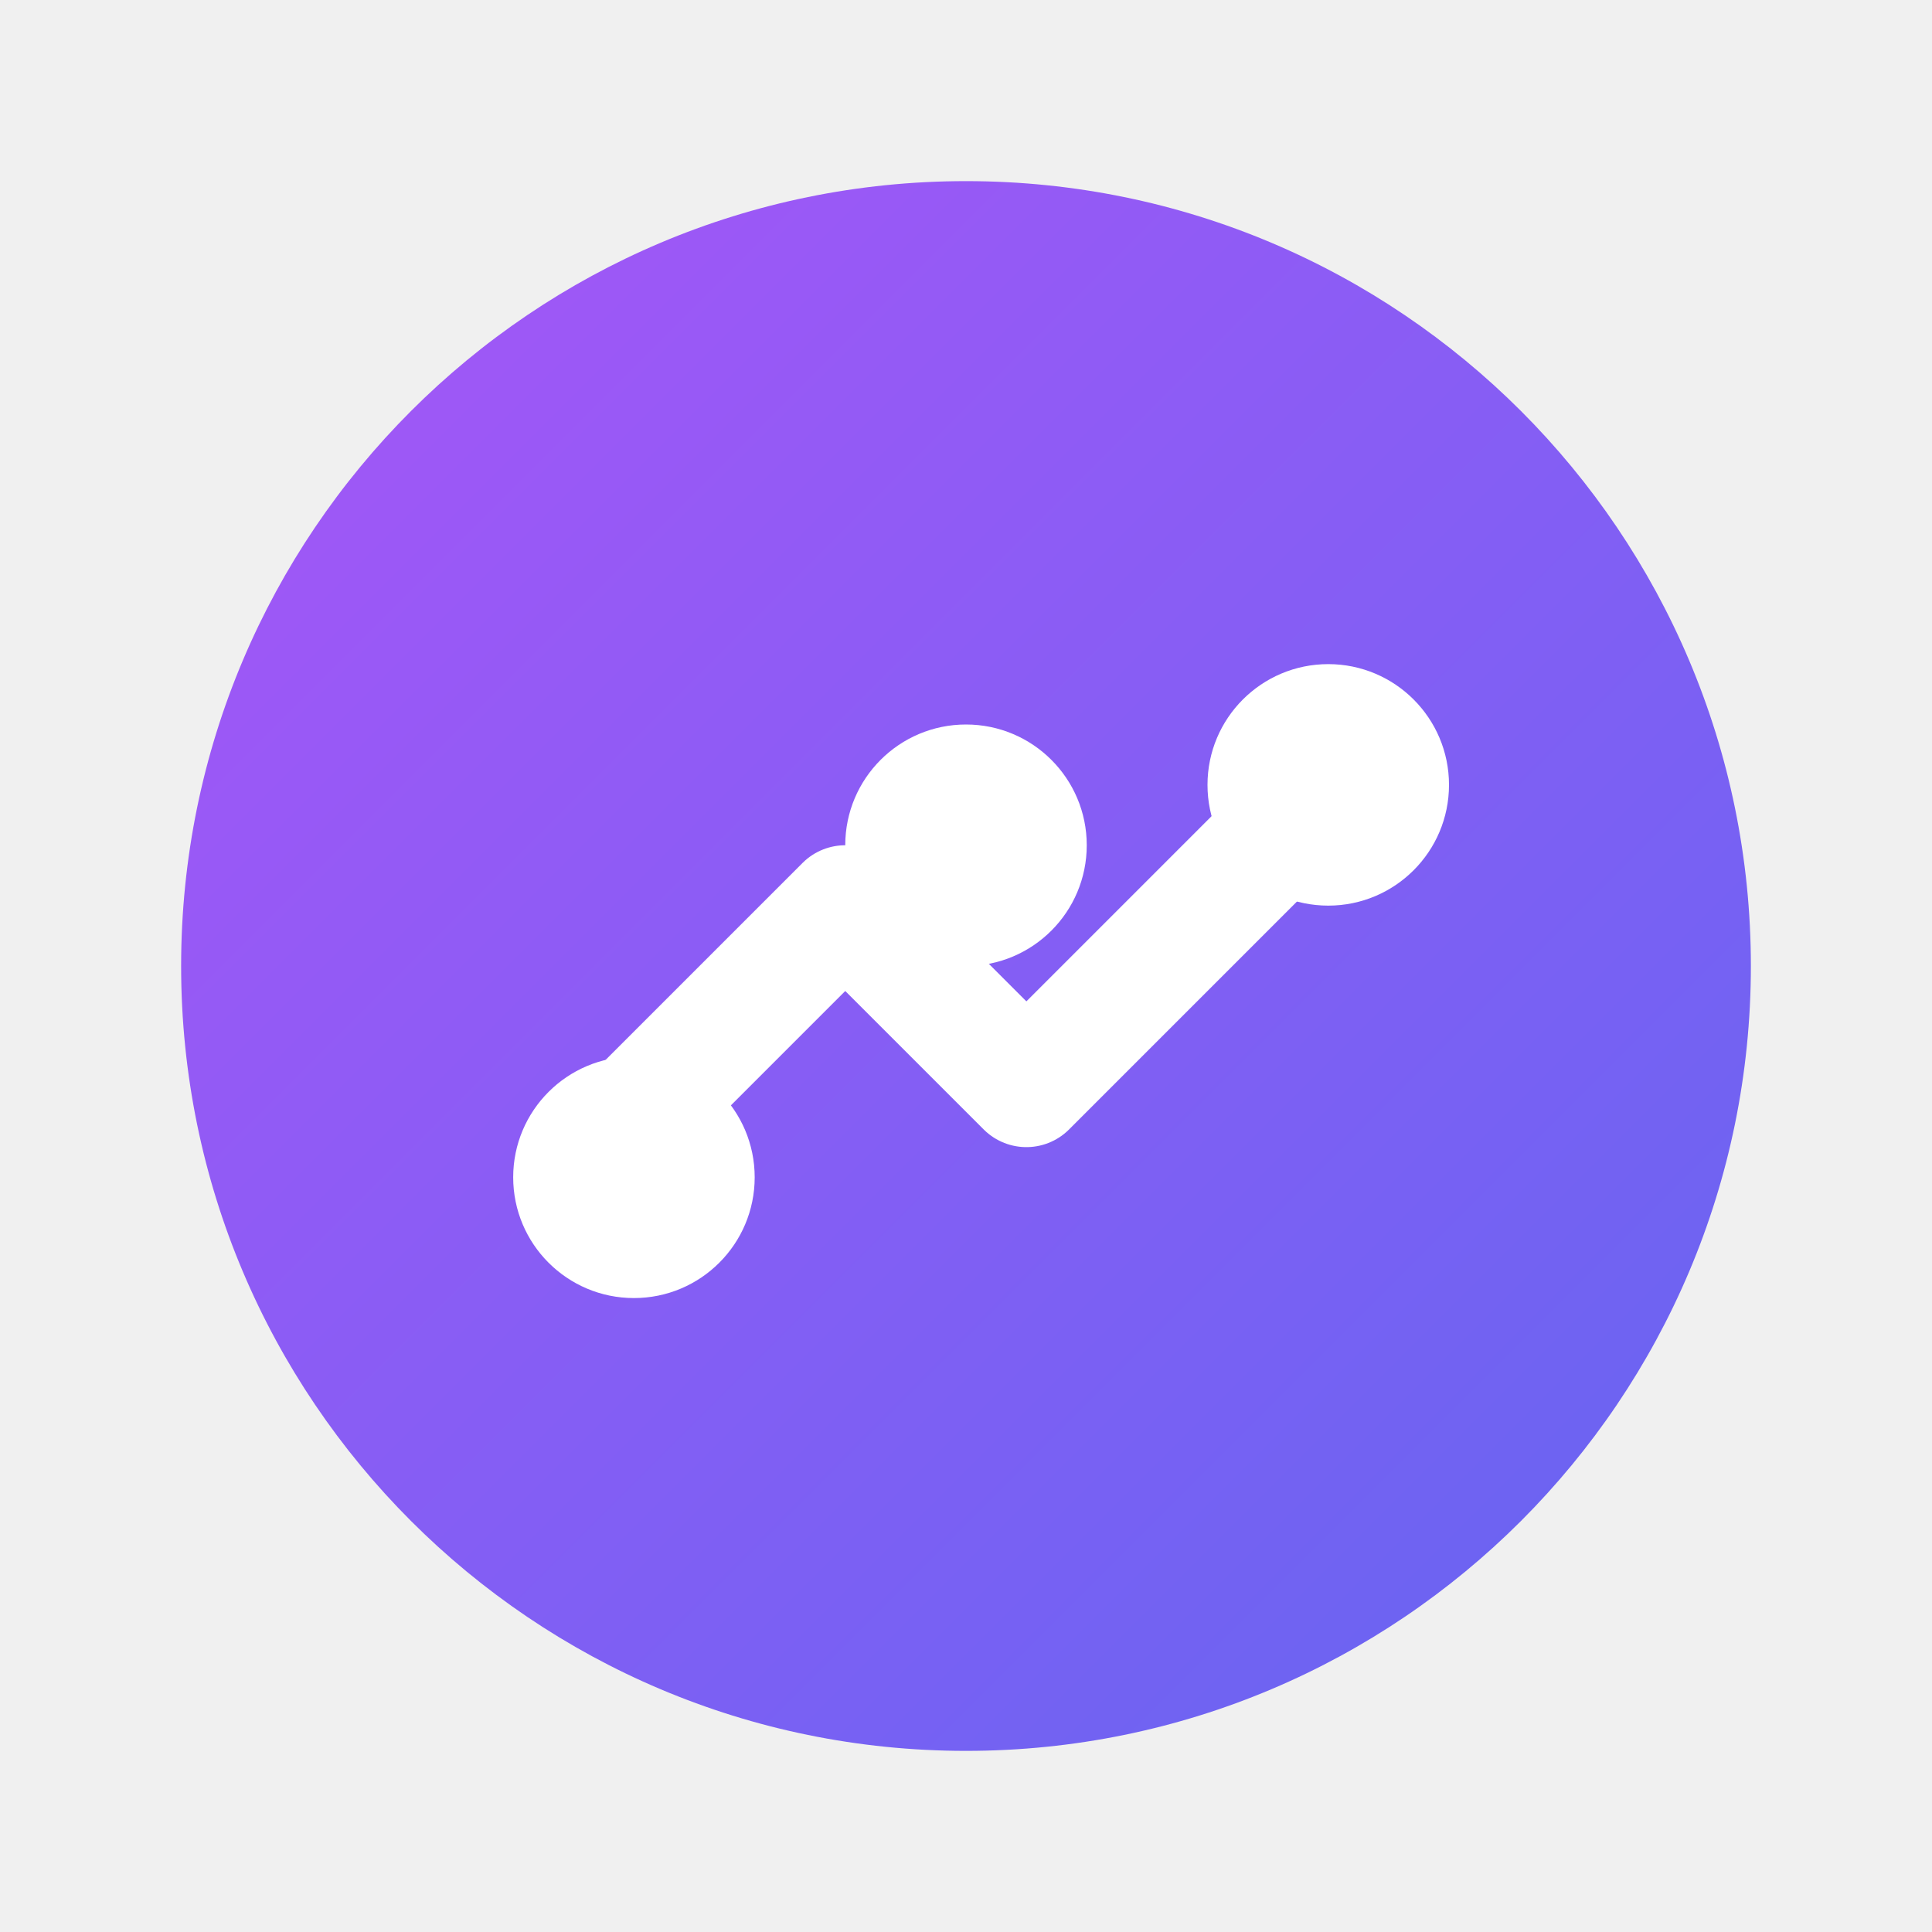
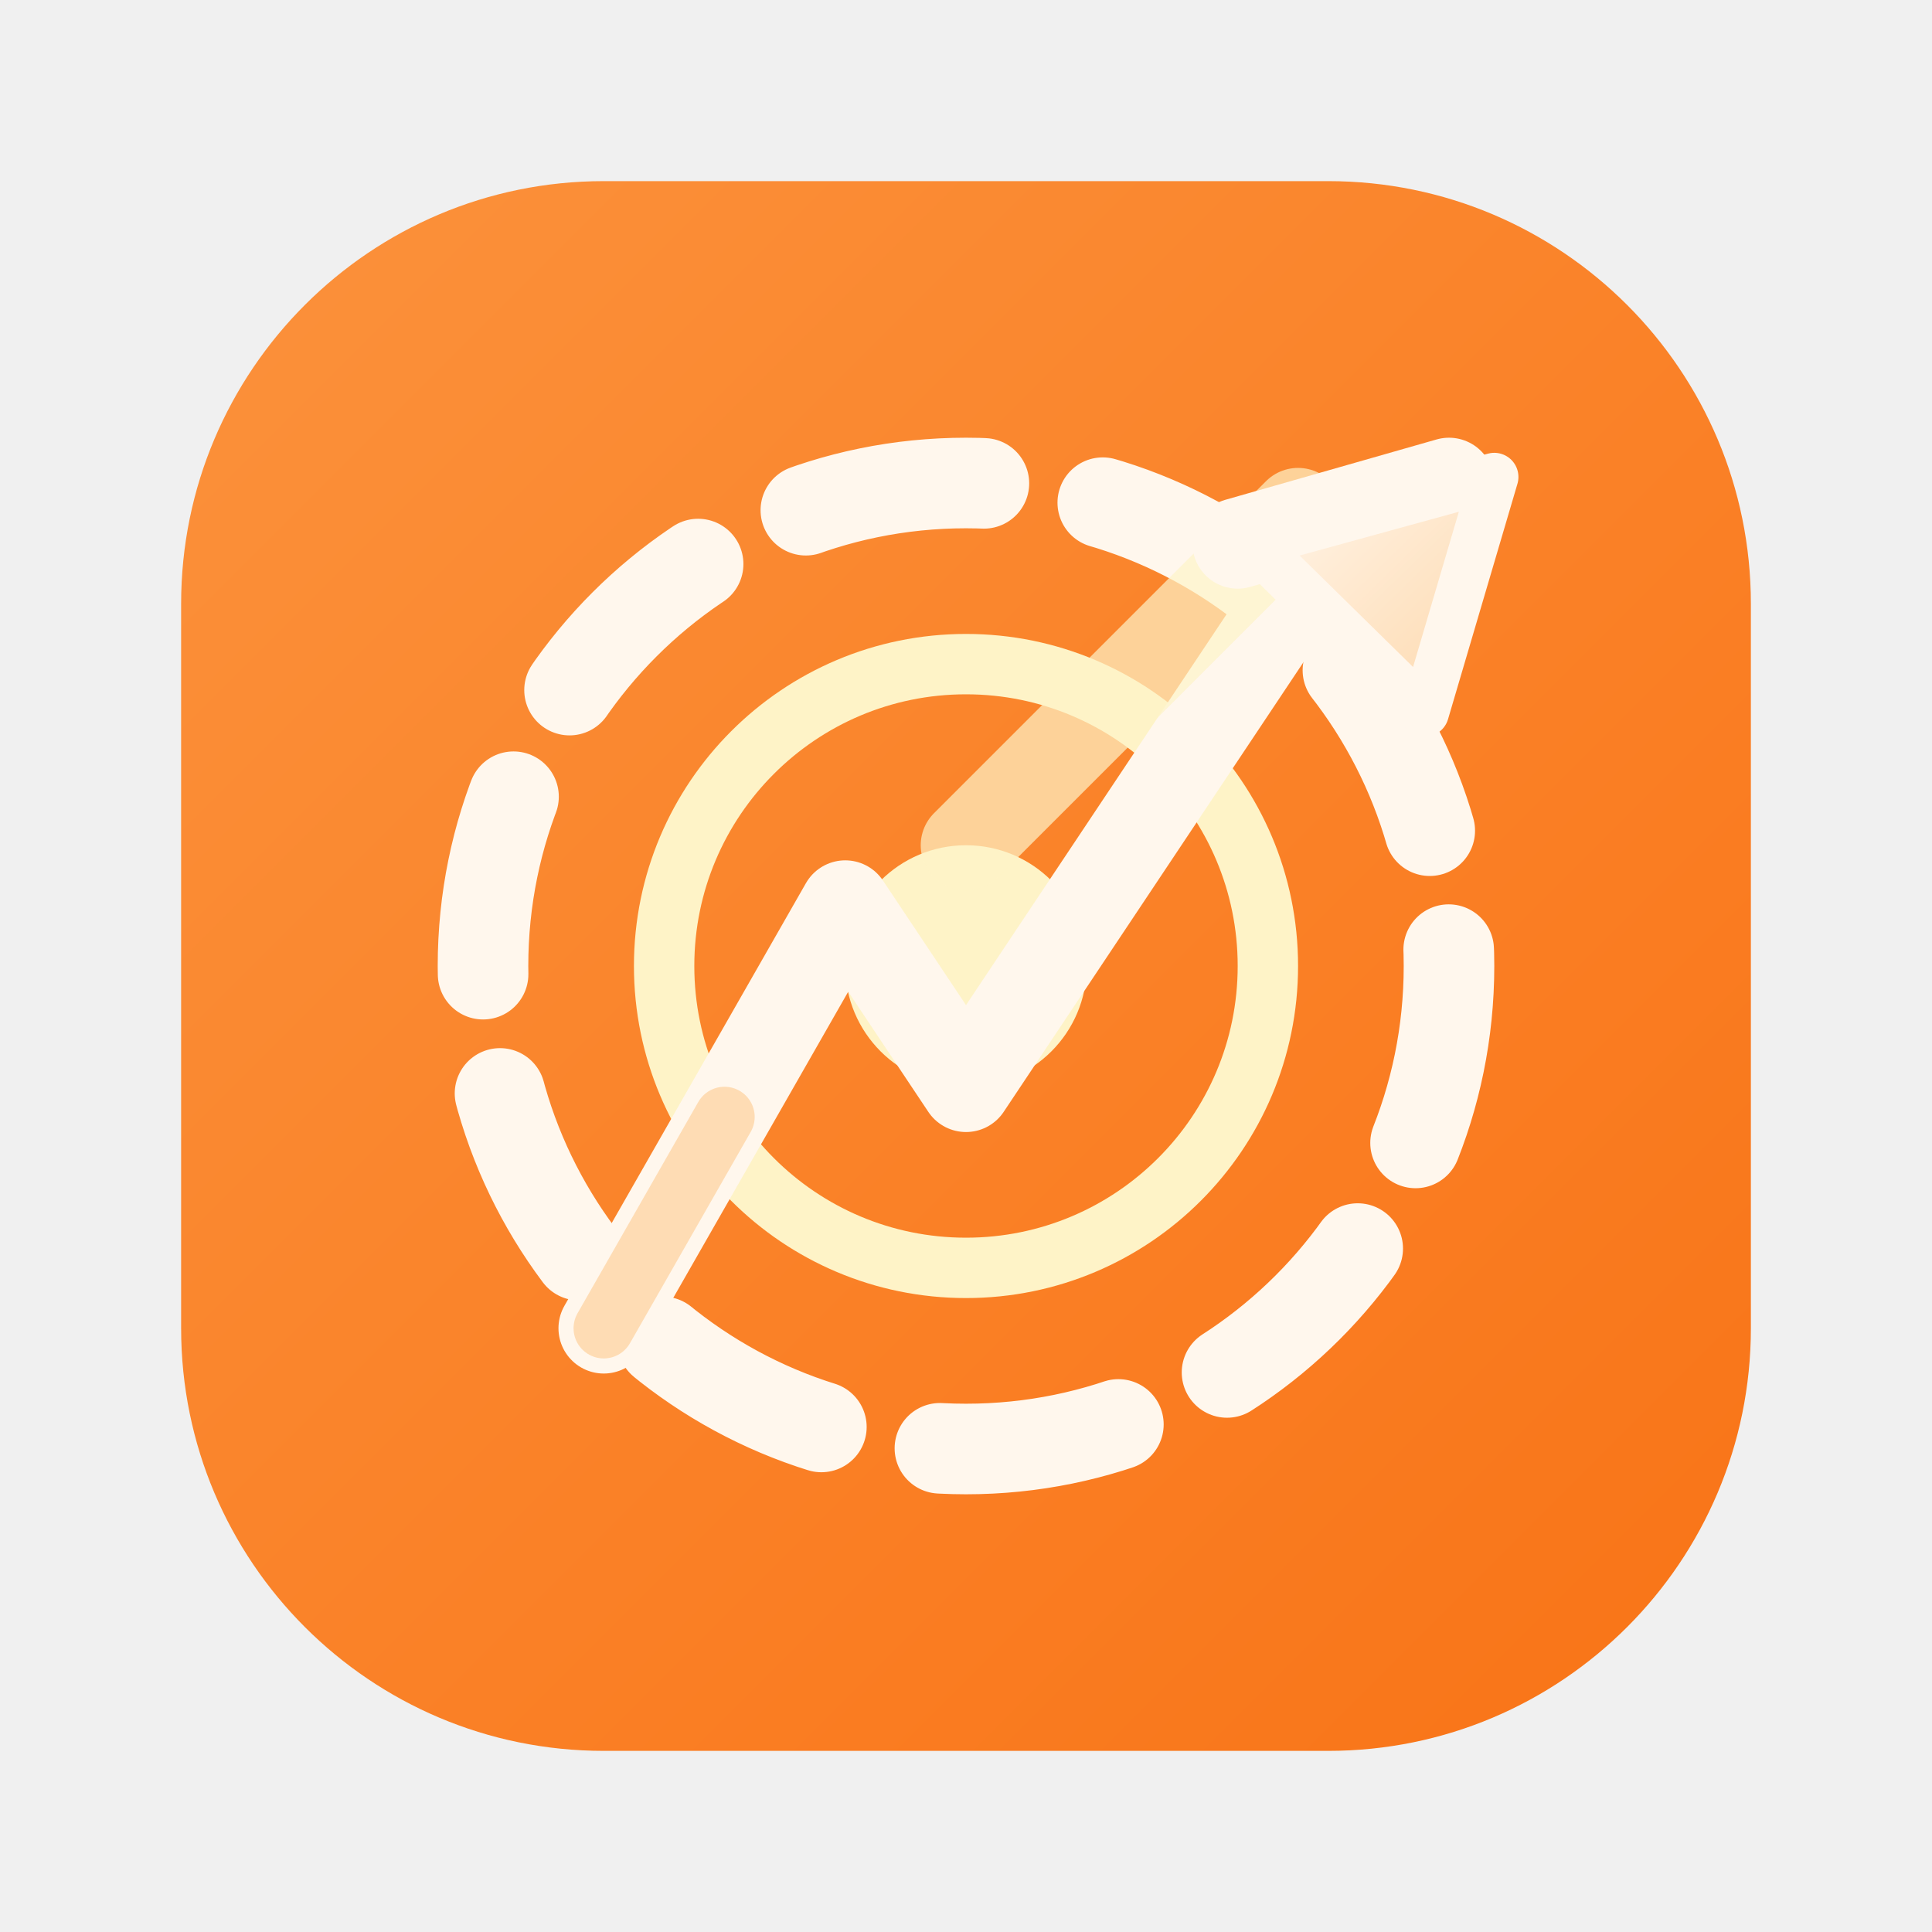
<svg xmlns="http://www.w3.org/2000/svg" viewBox="0 0 64 64" role="img" aria-labelledby="title">
  <defs>
-     <linearGradient id="gradEstrategias" x1="0%" y1="0%" x2="100%" y2="100%">
-       <stop offset="0%" stop-color="#a855f7" />
-       <stop offset="100%" stop-color="#6366f1" />
+     <linearGradient id="estrategiasBg" x1="0%" y1="0%" x2="100%" y2="100%">
+       <stop offset="0%" stop-color="#fb923c" />
+       <stop offset="100%" stop-color="#f97316" />
+     </linearGradient>
+     <linearGradient id="estrategiasArrow" x1="0%" y1="0%" x2="100%" y2="100%">
+       <stop offset="0%" stop-color="#fff7ed" />
+       <stop offset="100%" stop-color="#fed7aa" />
    </linearGradient>
  </defs>
-   <circle cx="32" cy="32" r="26" fill="url(#gradEstrategias)" />
-   <path d="M20 38l8-8 6 6 10-10" fill="none" stroke="#fff" stroke-width="4" stroke-linecap="round" stroke-linejoin="round" />
-   <circle cx="21" cy="39" r="4" fill="#fff" />
-   <circle cx="32" cy="28" r="4" fill="#fff" />
-   <circle cx="44" cy="26" r="4" fill="#fff" />
+   <rect x="6" y="6" width="52" height="52" rx="14" fill="url(#estrategiasBg)" />
+   <circle cx="32" cy="32" r="16" fill="none" stroke="#fff7ed" stroke-width="3" stroke-dasharray="6 4" stroke-linecap="round" />
+   <circle cx="32" cy="32" r="10" fill="none" stroke="#fef3c7" stroke-width="2" />
+   <circle cx="32" cy="32" r="4" fill="#fef3c7" />
+   <path d="M20 44l8-14 4 6 12-18" fill="none" stroke="#fff7ed" stroke-width="3" stroke-linecap="round" stroke-linejoin="round" />
+   <path d="M32 28l11-11" stroke="#fef3c7" stroke-width="3" stroke-linecap="round" opacity="0.7" />
+   <path d="M41 18l7-2-2 7" fill="none" stroke="#fff7ed" stroke-width="3" stroke-linecap="round" stroke-linejoin="round" />
+   <path d="M41.5 18l8-2.2-2.3 7.8-5.7-5.6z" fill="url(#estrategiasArrow)" stroke="#fff7ed" stroke-width="1.6" stroke-linejoin="round" />
+   <path d="M24 37l-4 7" stroke="#fed7aa" stroke-width="2" stroke-linecap="round" opacity="0.85" />
</svg>
